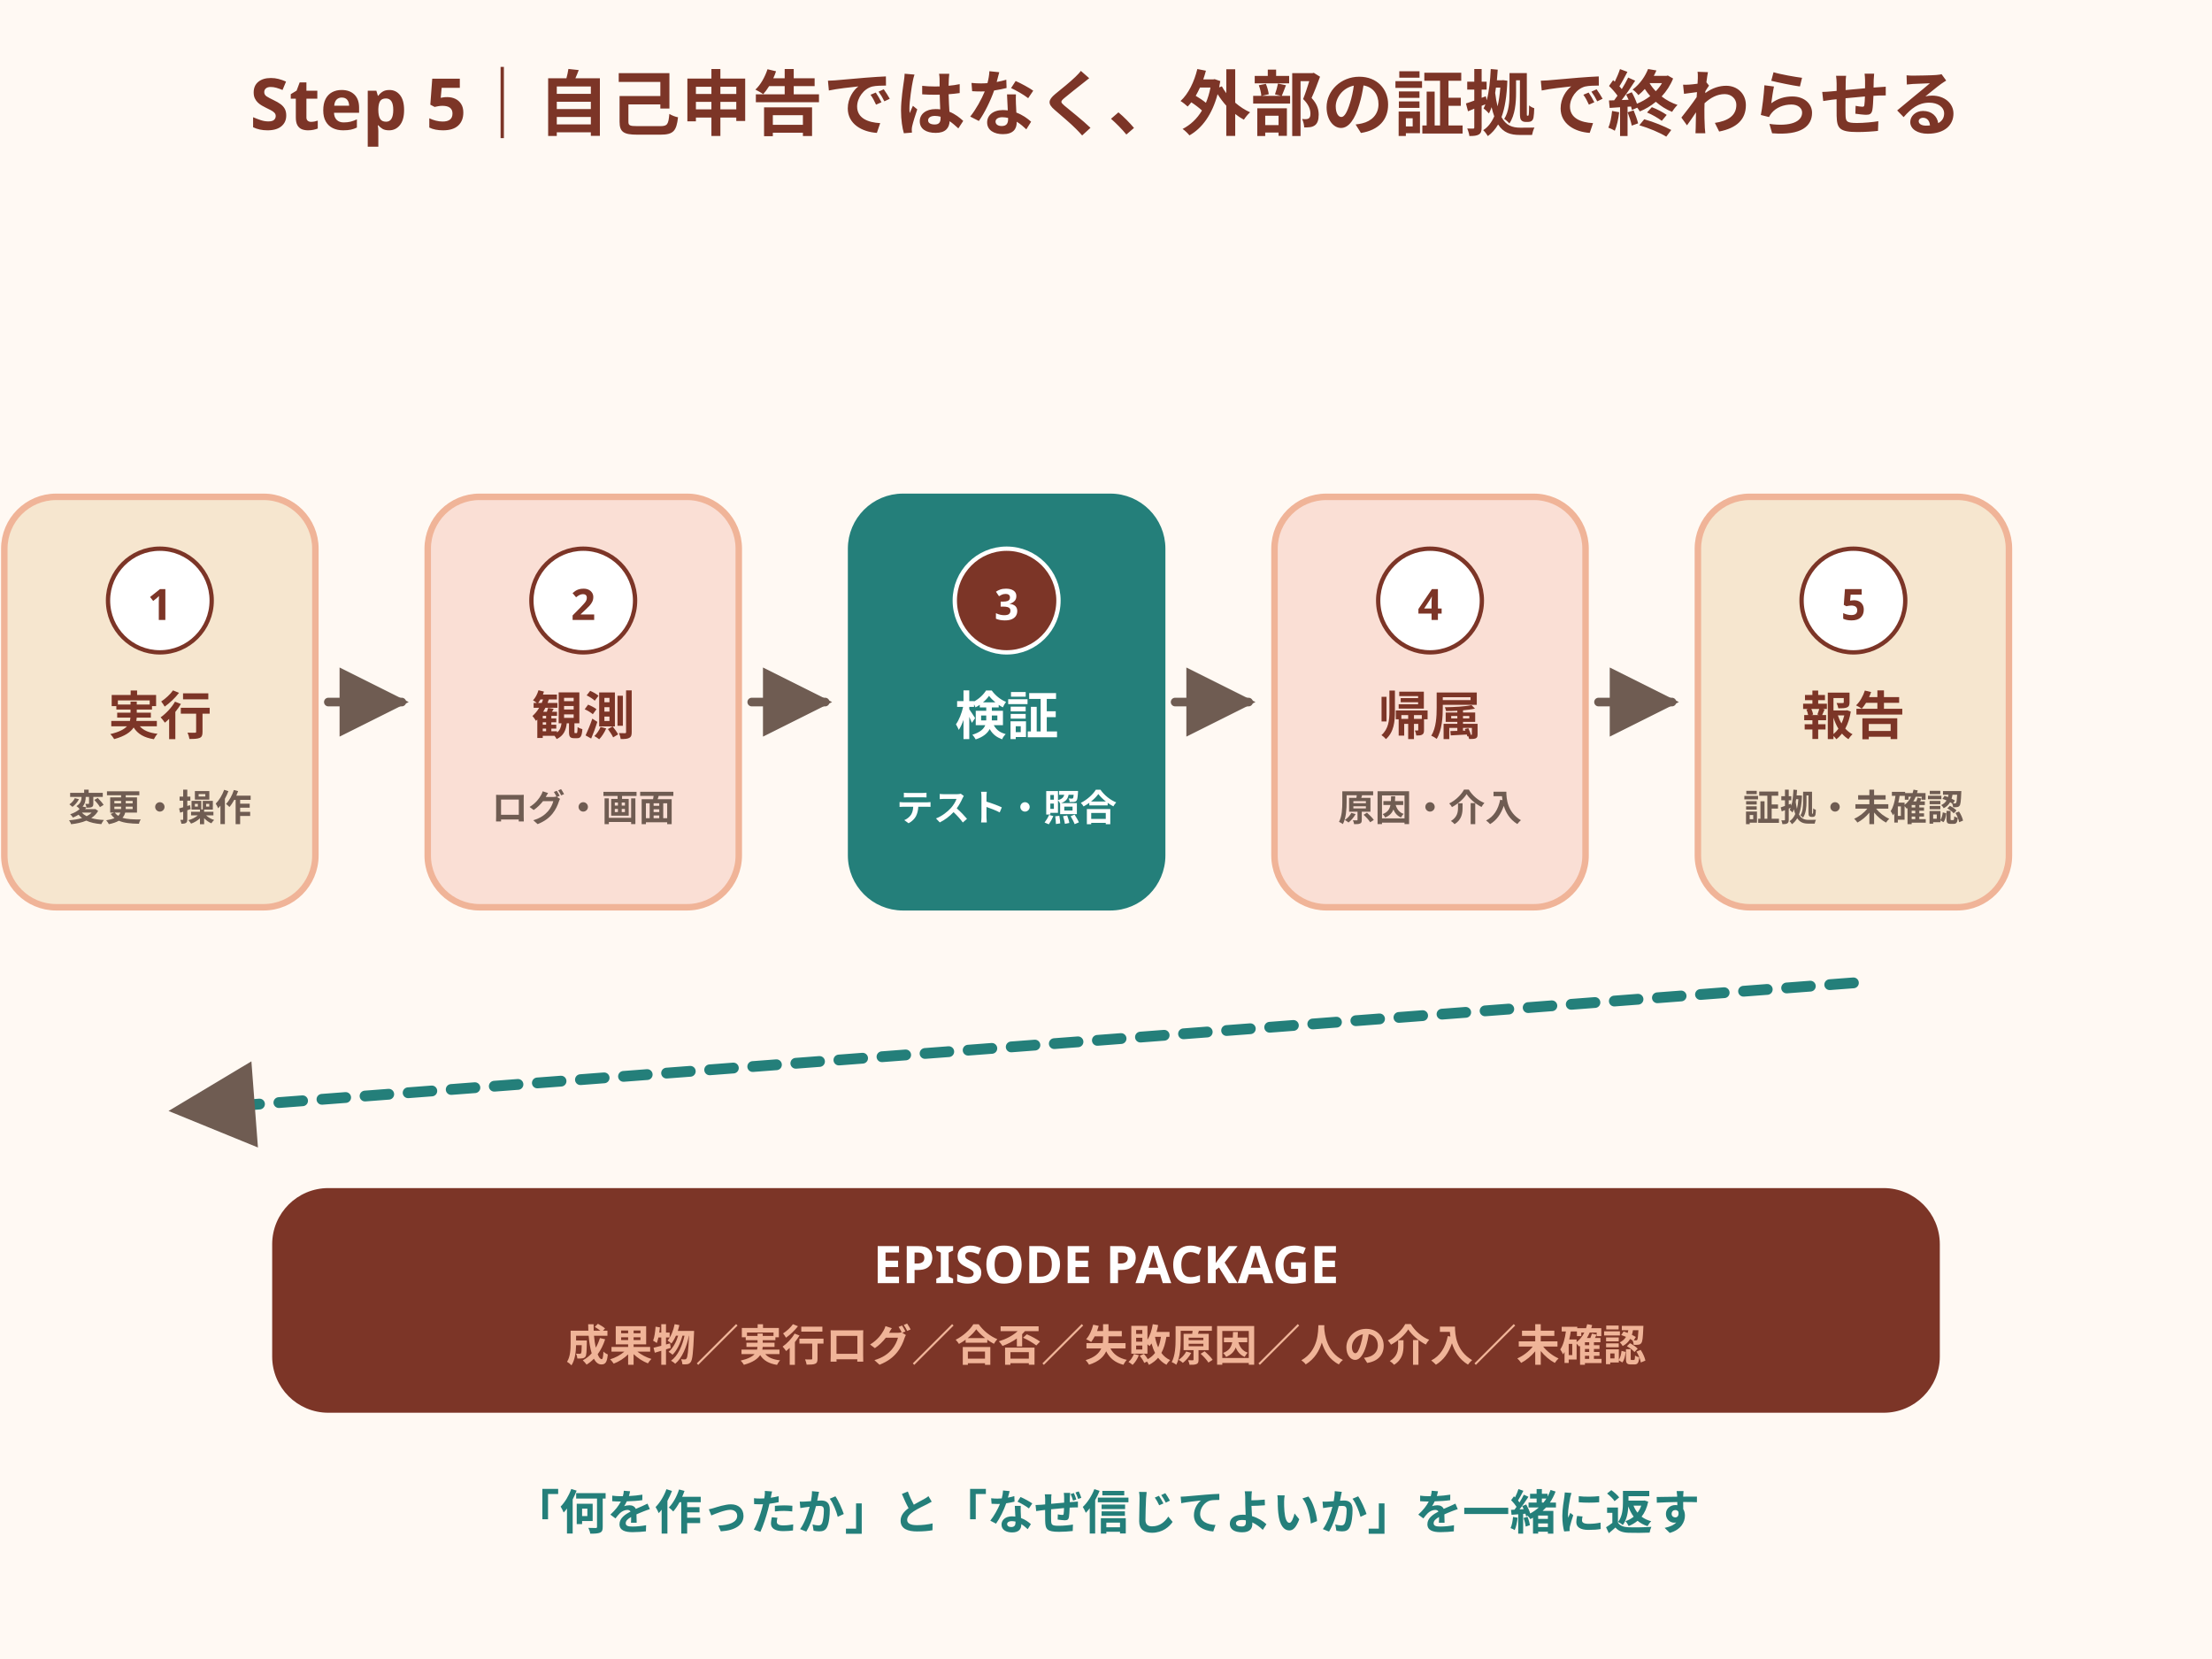
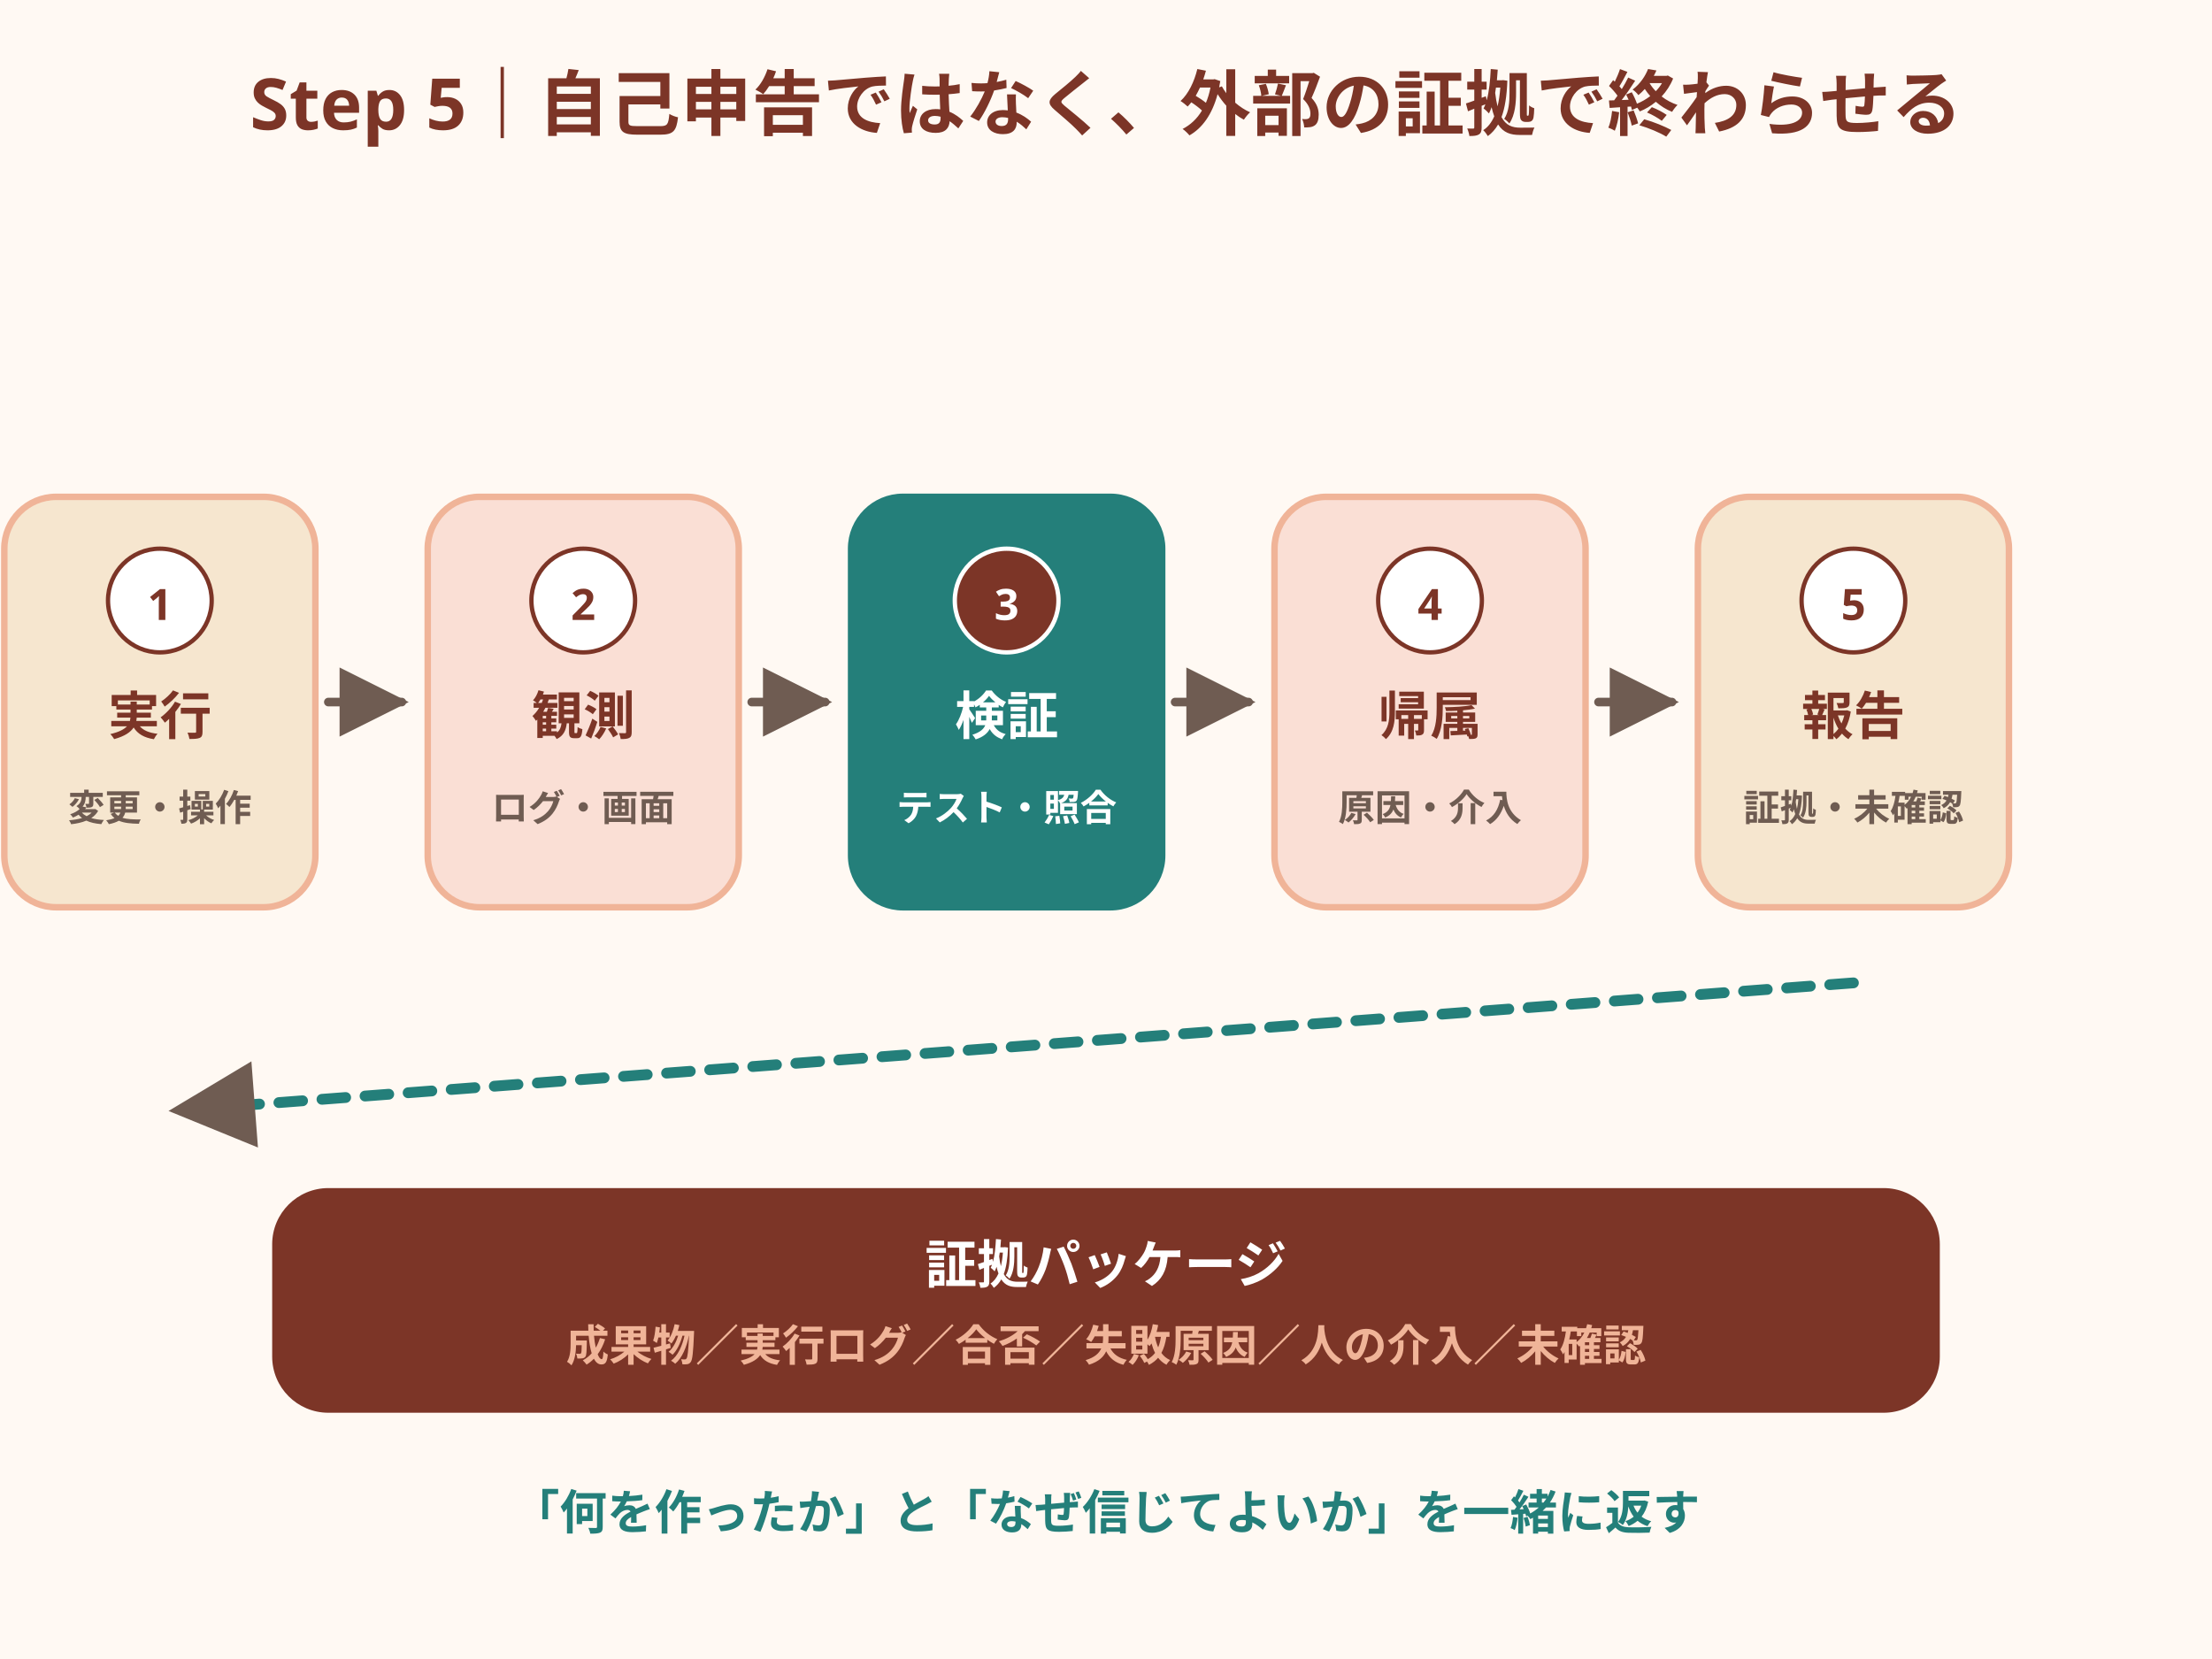
<svg xmlns="http://www.w3.org/2000/svg" width="1024" height="768" viewBox="0 0 1024 768">
  <defs>
    <marker id="arrow" viewBox="0 0 10 10" refX="9" refY="5" markerWidth="8" markerHeight="8" orient="auto-start-reverse">
      <path d="M 0 0 L 10 5 L 0 10 z" fill="#6F5C52" />
    </marker>
  </defs>
  <rect width="1024" height="768" fill="#FFF9F3" />
  <text x="512" y="60" text-anchor="middle" font-family="Hiragino Sans, Yu Gothic, sans-serif" font-size="33" font-weight="800" fill="#7C3527">Step 5｜自己申告ではなく、外部の証拠で終わらせる</text>
  <rect x="2" y="230" width="144" height="190" rx="24" fill="#F6E6CF" stroke="#F0B498" stroke-width="3" />
  <circle cx="74" cy="278" r="24" fill="#FFFFFF" stroke="#7C3527" stroke-width="2" />
  <text x="74" y="287" text-anchor="middle" font-family="Hiragino Sans, Yu Gothic, sans-serif" font-size="20" font-weight="800" fill="#7C3527">1</text>
  <text x="74" y="340" text-anchor="middle" font-family="Hiragino Sans, Yu Gothic, sans-serif" font-size="24" font-weight="800" fill="#7C3527">実行</text>
  <text x="74" y="380" text-anchor="middle" font-family="Hiragino Sans, Yu Gothic, sans-serif" font-size="17" font-weight="600" fill="#6F5C52">変更・操作</text>
  <line x1="152" y1="325" x2="186" y2="325" stroke="#6F5C52" stroke-width="4" stroke-linecap="round" marker-end="url(#arrow)" />
  <rect x="198" y="230" width="144" height="190" rx="24" fill="#FADFD5" stroke="#F0B498" stroke-width="3" />
  <circle cx="270" cy="278" r="24" fill="#FFFFFF" stroke="#7C3527" stroke-width="2" />
  <text x="270" y="287" text-anchor="middle" font-family="Hiragino Sans, Yu Gothic, sans-serif" font-size="20" font-weight="800" fill="#7C3527">2</text>
  <text x="270" y="340" text-anchor="middle" font-family="Hiragino Sans, Yu Gothic, sans-serif" font-size="24" font-weight="800" fill="#7C3527">観測</text>
  <text x="270" y="380" text-anchor="middle" font-family="Hiragino Sans, Yu Gothic, sans-serif" font-size="17" font-weight="600" fill="#6F5C52">ログ・画面</text>
  <line x1="348" y1="325" x2="382" y2="325" stroke="#6F5C52" stroke-width="4" stroke-linecap="round" marker-end="url(#arrow)" />
  <rect x="394" y="230" width="144" height="190" rx="24" fill="#247F7A" stroke="#247F7A" stroke-width="3" />
  <circle cx="466" cy="278" r="24" fill="#7C3527" stroke="#FFFFFF" stroke-width="2" />
  <text x="466" y="287" text-anchor="middle" font-family="Hiragino Sans, Yu Gothic, sans-serif" font-size="20" font-weight="800" fill="#FFFFFF">3</text>
  <text x="466" y="340" text-anchor="middle" font-family="Hiragino Sans, Yu Gothic, sans-serif" font-size="24" font-weight="800" fill="#FFFFFF">検証</text>
  <text x="466" y="380" text-anchor="middle" font-family="Hiragino Sans, Yu Gothic, sans-serif" font-size="17" font-weight="600" fill="#FFFFFF">テスト・照合</text>
  <line x1="544" y1="325" x2="578" y2="325" stroke="#6F5C52" stroke-width="4" stroke-linecap="round" marker-end="url(#arrow)" />
  <rect x="590" y="230" width="144" height="190" rx="24" fill="#FADFD5" stroke="#F0B498" stroke-width="3" />
  <circle cx="662" cy="278" r="24" fill="#FFFFFF" stroke="#7C3527" stroke-width="2" />
  <text x="662" y="287" text-anchor="middle" font-family="Hiragino Sans, Yu Gothic, sans-serif" font-size="20" font-weight="800" fill="#7C3527">4</text>
  <text x="662" y="340" text-anchor="middle" font-family="Hiragino Sans, Yu Gothic, sans-serif" font-size="24" font-weight="800" fill="#7C3527">帰属</text>
  <text x="662" y="380" text-anchor="middle" font-family="Hiragino Sans, Yu Gothic, sans-serif" font-size="17" font-weight="600" fill="#6F5C52">原因・介入</text>
  <line x1="740" y1="325" x2="774" y2="325" stroke="#6F5C52" stroke-width="4" stroke-linecap="round" marker-end="url(#arrow)" />
  <rect x="786" y="230" width="144" height="190" rx="24" fill="#F6E6CF" stroke="#F0B498" stroke-width="3" />
  <circle cx="858" cy="278" r="24" fill="#FFFFFF" stroke="#7C3527" stroke-width="2" />
  <text x="858" y="287" text-anchor="middle" font-family="Hiragino Sans, Yu Gothic, sans-serif" font-size="20" font-weight="800" fill="#7C3527">5</text>
  <text x="858" y="340" text-anchor="middle" font-family="Hiragino Sans, Yu Gothic, sans-serif" font-size="24" font-weight="800" fill="#7C3527">報告</text>
  <text x="858" y="380" text-anchor="middle" font-family="Hiragino Sans, Yu Gothic, sans-serif" font-size="17" font-weight="600" fill="#6F5C52">証拠・未確認</text>
  <line x1="858" y1="455" x2="82" y2="514" stroke="#247F7A" stroke-width="5" stroke-linecap="round" marker-end="url(#arrow)" stroke-dasharray="11 9" />
  <rect x="126" y="550" width="772" height="104" rx="26" fill="#7C3527" stroke="#7C3527" stroke-width="0" />
-   <text x="512" y="594" text-anchor="middle" font-family="Hiragino Sans, Yu Gothic, sans-serif" font-size="24" font-weight="800" fill="#FFFFFF">EPISODE PACKAGE</text>
+   <text x="512" y="594" text-anchor="middle" font-family="Hiragino Sans, Yu Gothic, sans-serif" font-size="24" font-weight="800" fill="#FFFFFF">証拠パッケージ</text>
  <text x="512" y="630" text-anchor="middle" font-family="Hiragino Sans, Yu Gothic, sans-serif" font-size="20" font-weight="700" fill="#F0B498">成果物／実行ログ／合否／失敗原因／人の介入／未確認</text>
  <text x="512" y="708" text-anchor="middle" font-family="Hiragino Sans, Yu Gothic, sans-serif" font-size="22" font-weight="700" fill="#247F7A">「何を作ったか」と「なぜ信じてよいか」を一緒に返す</text>
</svg>
